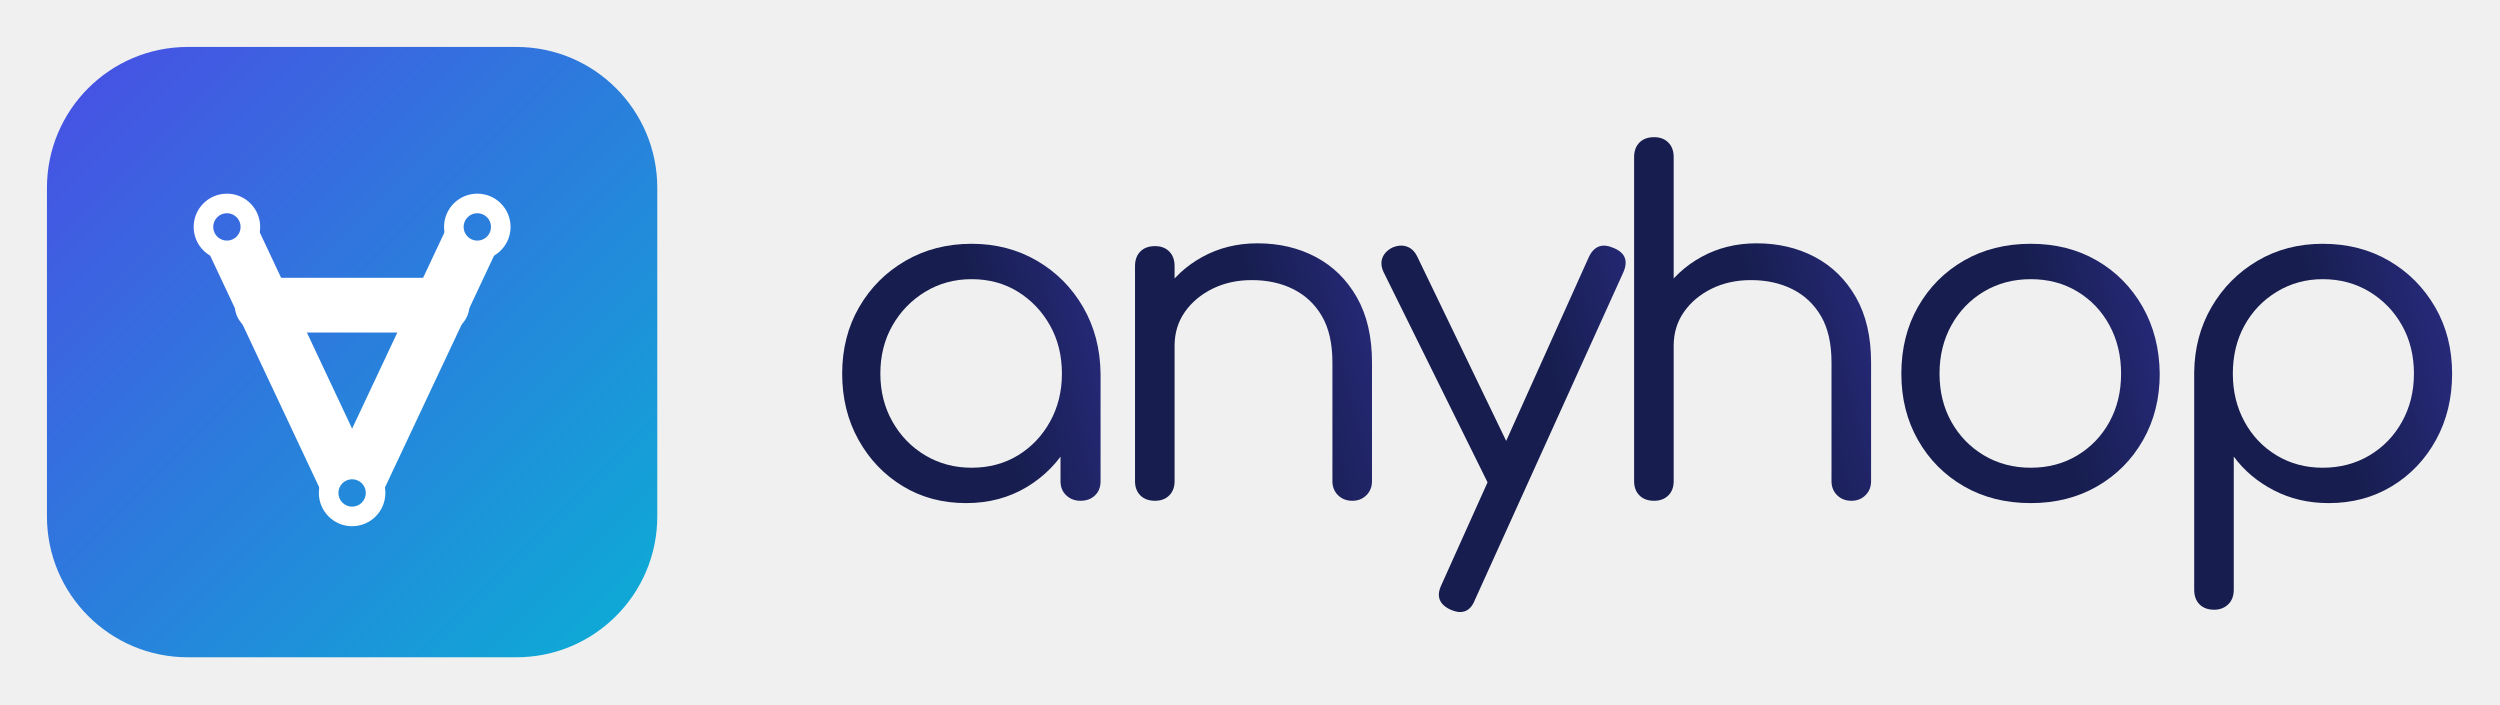
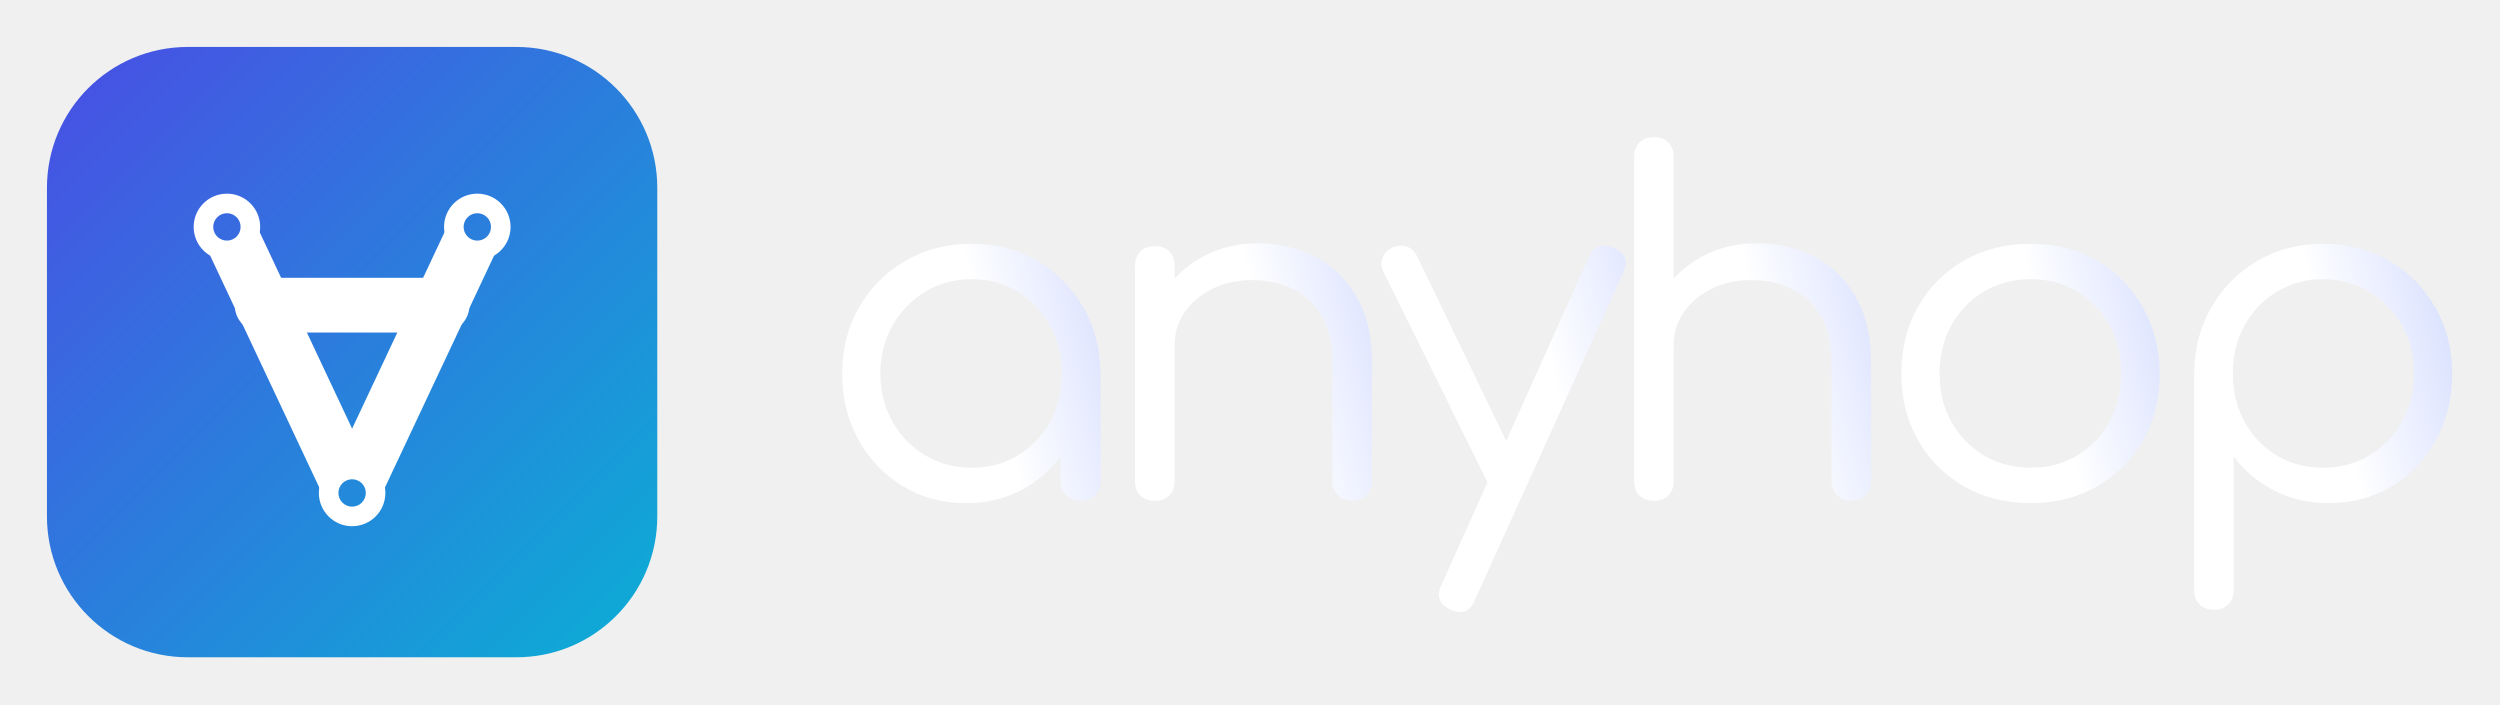
<svg xmlns="http://www.w3.org/2000/svg" viewBox="0 0 1278 360" role="img" aria-label="anyhop">
  <defs>
    <linearGradient id="anyhopMarkGradient" x1="0" y1="0" x2="360" y2="360" gradientUnits="userSpaceOnUse">
      <stop offset="0" stop-color="#4f46e5" />
      <stop offset="1" stop-color="#06b6d4" />
    </linearGradient>
-     <linearGradient id="anyhopWordGradient" x1="430" y1="84" x2="2166.6" y2="510.5" gradientUnits="userSpaceOnUse">
-       <stop offset="0" stop-color="#171e4f" />
-       <stop offset="0.52" stop-color="#4f46e5" />
-       <stop offset="1" stop-color="#0891b2" />
+     <linearGradient id="anyhopWordGradient" x1="430" y1="84" x2="1220" y2="278" gradientUnits="userSpaceOnUse">
+       <stop offset="0" stop-color="#ffffff" />
+       <stop offset="0.52" stop-color="#c7d2fe" />
+       <stop offset="1" stop-color="#a5f3fc" />
    </linearGradient>
  </defs>
  <rect x="24" y="24" width="312" height="312" rx="72" fill="url(#anyhopMarkGradient)" />
  <g fill="none" stroke="#ffffff" stroke-width="28" stroke-linecap="round" stroke-linejoin="round">
    <path d="M180 252 L116 116" />
    <path d="M180 252 L244 116" />
    <path d="M134 156 L226 156" />
  </g>
  <g>
    <circle cx="180" cy="252" r="17" fill="#ffffff" />
    <circle cx="180" cy="252" r="7" fill="url(#anyhopMarkGradient)" />
    <circle cx="116" cy="116" r="17" fill="#ffffff" />
    <circle cx="116" cy="116" r="7" fill="url(#anyhopMarkGradient)" />
    <circle cx="244" cy="116" r="17" fill="#ffffff" />
    <circle cx="244" cy="116" r="7" fill="url(#anyhopMarkGradient)" />
  </g>
  <g fill="url(#anyhopWordGradient)">
    <path d="M327 -5Q251 -5 191.0 31.5Q131 68 96.0 131.0Q61 194 61 273Q61 353 97.5 416.0Q134 479 197.0 515.5Q260 552 339 552Q417 552 479.5 515.5Q542 479 578.5 416.0Q615 353 616 273L582 256Q582 182 548.5 123.0Q515 64 457.5 29.5Q400 -5 327 -5ZM339 71Q395 71 438.5 97.5Q482 124 507.5 170.0Q533 216 533 273Q533 331 507.5 376.5Q482 422 438.5 449.0Q395 476 339 476Q284 476 239.5 449.0Q195 422 169.0 376.5Q143 331 143 273Q143 216 169.0 170.0Q195 124 239.5 97.5Q284 71 339 71ZM573 0Q555 0 542.5 11.5Q530 23 530 42V207L549 294L616 273V42Q616 23 604.0 11.5Q592 0 573 0Z" transform="translate(416 256) scale(0.238 -0.238)" />
    <path d="M557 0Q538 0 526.0 12.0Q514 24 514 42V297Q514 358 491.5 396.5Q469 435 430.0 454.5Q391 474 341 474Q294 474 256.5 455.5Q219 437 197.0 405.5Q175 374 175 333H117Q119 396 150.5 445.5Q182 495 235.0 524.0Q288 553 353 553Q423 553 478.5 523.5Q534 494 566.5 437.0Q599 380 599 297V42Q599 24 587.0 12.0Q575 0 557 0ZM133 0Q113 0 101.5 11.5Q90 23 90 42V504Q90 524 101.5 535.5Q113 547 133 547Q152 547 163.5 535.5Q175 524 175 504V42Q175 23 163.5 11.5Q152 0 133 0Z" transform="translate(558.8 256) scale(0.238 -0.238)" />
    <path d="M185 -239Q177 -239 165 -234Q128 -217 145 -181L462 524Q479 559 515 543Q552 528 536 491L217 -213Q207 -239 185 -239ZM298 19Q282 11 268.0 16.0Q254 21 245 38L21 491Q13 508 18.5 522.0Q24 536 40 544Q57 551 71.0 546.0Q85 541 93 525L312 71Q320 55 317.5 40.5Q315 26 298 19Z" transform="translate(702.314 256) scale(0.238 -0.238)" />
    <path d="M133 216Q113 216 101.5 228.0Q90 240 90 258V738Q90 758 101.5 769.5Q113 781 133 781Q152 781 163.5 769.5Q175 758 175 738V258Q175 240 163.5 228.0Q152 216 133 216ZM557 0Q538 0 526.0 12.0Q514 24 514 42V297Q514 358 491.5 396.5Q469 435 430.0 454.5Q391 474 341 474Q294 474 256.5 455.5Q219 437 197.0 405.5Q175 374 175 333H117Q119 396 150.5 445.5Q182 495 235.0 524.0Q288 553 353 553Q423 553 478.5 523.5Q534 494 566.5 437.0Q599 380 599 297V42Q599 24 587.0 12.0Q575 0 557 0ZM133 0Q113 0 101.5 11.5Q90 23 90 42V504Q90 524 101.5 535.5Q113 547 133 547Q152 547 163.5 535.5Q175 524 175 504V42Q175 23 163.5 11.5Q152 0 133 0Z" transform="translate(813.936 256) scale(0.238 -0.238)" />
    <path d="M339 -5Q258 -5 195.5 31.0Q133 67 97.0 130.0Q61 193 61 273Q61 354 97.0 417.0Q133 480 195.5 516.0Q258 552 339 552Q419 552 481.0 516.0Q543 480 579.0 417.0Q615 354 616 273Q616 193 580.0 130.0Q544 67 481.5 31.0Q419 -5 339 -5ZM339 71Q395 71 439.0 97.5Q483 124 508.0 169.5Q533 215 533 273Q533 331 508.0 377.0Q483 423 439.0 449.5Q395 476 339 476Q283 476 238.5 449.5Q194 423 168.5 377.0Q143 331 143 273Q143 215 168.5 169.5Q194 124 238.5 97.5Q283 71 339 71Z" transform="translate(957.45 256) scale(0.238 -0.238)" />
    <path d="M133 -234Q113 -234 101.5 -222.5Q90 -211 90 -191V276Q91 354 127.5 416.5Q164 479 226.0 515.5Q288 552 366 552Q446 552 508.5 515.5Q571 479 607.5 416.0Q644 353 644 273Q644 194 609.5 131.0Q575 68 515.0 31.5Q455 -5 379 -5Q314 -5 261.0 22.5Q208 50 175 95V-191Q175 -211 163.0 -222.5Q151 -234 133 -234ZM366 71Q422 71 466.5 97.5Q511 124 536.5 170.0Q562 216 562 273Q562 331 536.5 376.5Q511 422 466.5 449.0Q422 476 366 476Q312 476 267.5 449.0Q223 422 198.0 376.5Q173 331 173 273Q173 216 198.0 170.0Q223 124 267.0 97.5Q311 71 366 71Z" transform="translate(1100.25 256) scale(0.238 -0.238)" />
  </g>
</svg>
